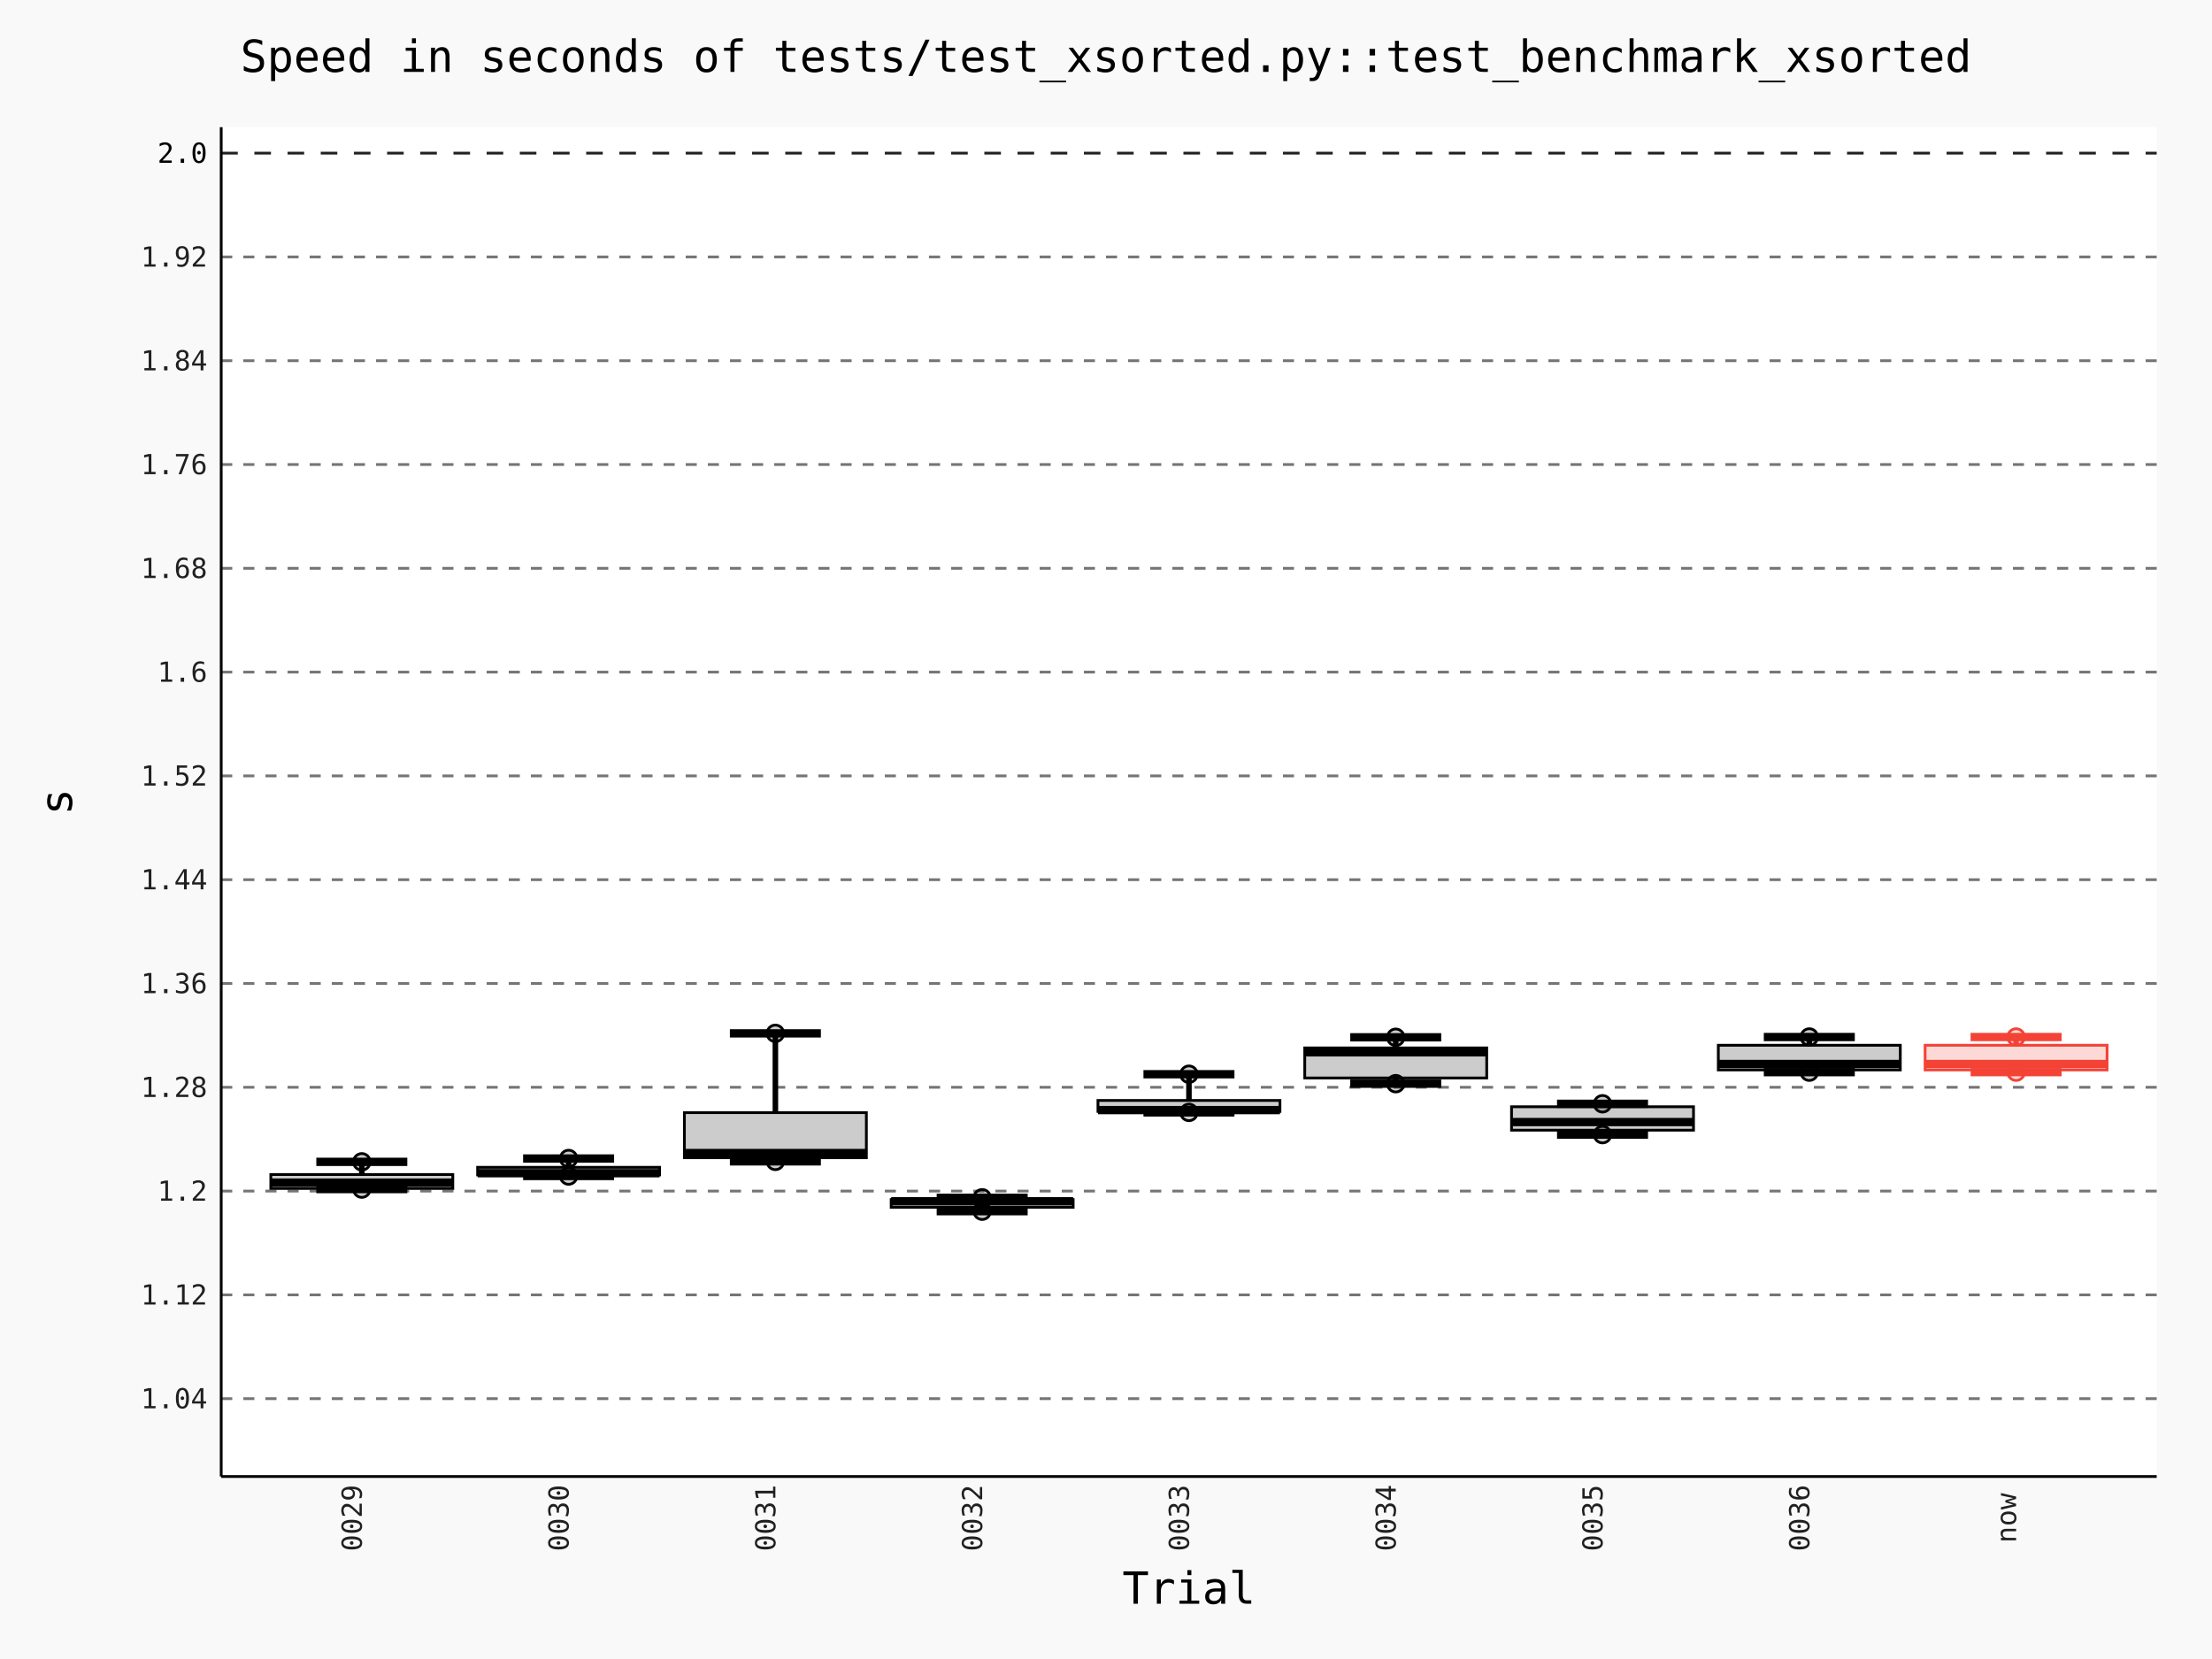
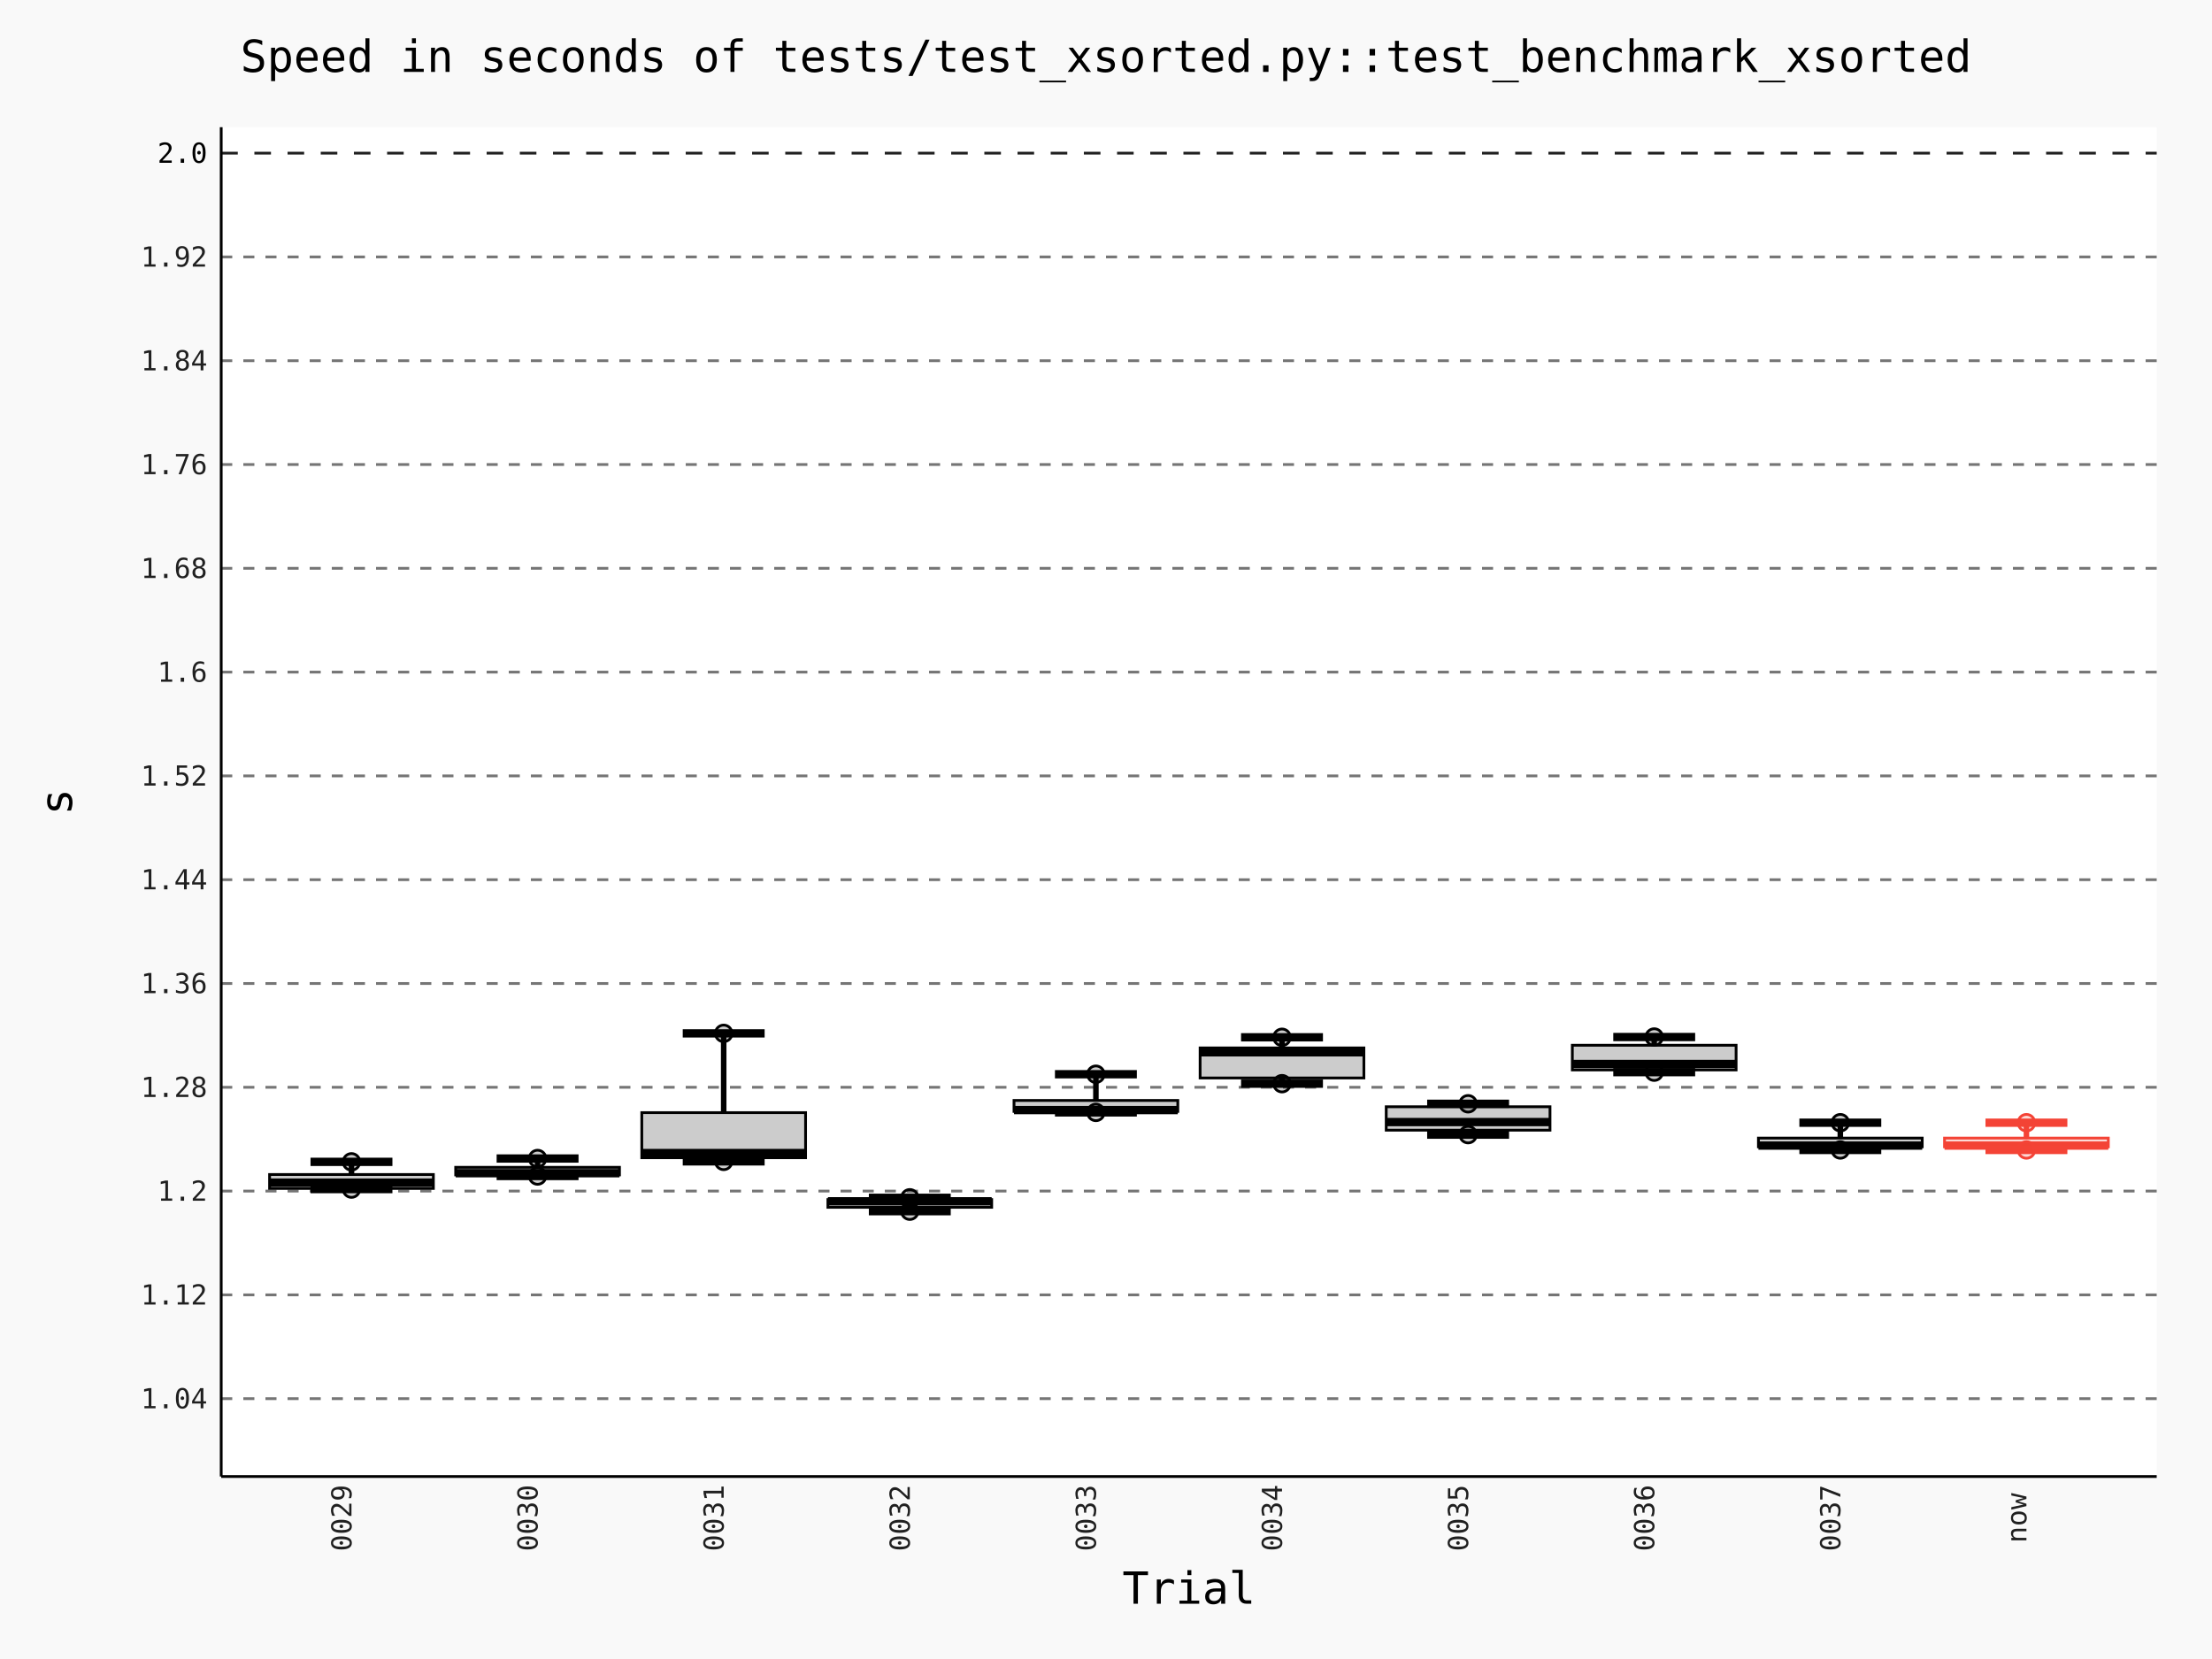
- <svg xmlns="http://www.w3.org/2000/svg" class="pygal-chart" id="chart-a008f20c-3fa6-4df9-9855-e0424ff0e606" viewBox="0 0 800 600">
+ <svg xmlns="http://www.w3.org/2000/svg" class="pygal-chart" id="chart-70114cff-34da-43f8-9dcf-14044523b20e" viewBox="0 0 800 600">
  <defs>
-     <style type="text/css">#chart-a008f20c-3fa6-4df9-9855-e0424ff0e606{-webkit-user-select:none;-webkit-font-smoothing:antialiased;font-family:Consolas,"Deja Vu Sans Mono","Bitstream Vera Sans Mono","Courier New",monospace}#chart-a008f20c-3fa6-4df9-9855-e0424ff0e606 .title{font-family:Consolas,"Deja Vu Sans Mono","Bitstream Vera Sans Mono","Courier New",monospace;font-size:16px}#chart-a008f20c-3fa6-4df9-9855-e0424ff0e606 .legends .legend text{font-family:Consolas,"Deja Vu Sans Mono","Bitstream Vera Sans Mono","Courier New",monospace;font-size:14px}#chart-a008f20c-3fa6-4df9-9855-e0424ff0e606 .axis text{font-family:Consolas,"Deja Vu Sans Mono","Bitstream Vera Sans Mono","Courier New",monospace;font-size:10px}#chart-a008f20c-3fa6-4df9-9855-e0424ff0e606 .axis text.major{font-family:Consolas,"Deja Vu Sans Mono","Bitstream Vera Sans Mono","Courier New",monospace;font-size:10px}#chart-a008f20c-3fa6-4df9-9855-e0424ff0e606 .series text{font-family:Consolas,"Deja Vu Sans Mono","Bitstream Vera Sans Mono","Courier New",monospace;font-size:8px}#chart-a008f20c-3fa6-4df9-9855-e0424ff0e606 .tooltip{font-family:Consolas,"Deja Vu Sans Mono","Bitstream Vera Sans Mono","Courier New",monospace;font-size:14px}#chart-a008f20c-3fa6-4df9-9855-e0424ff0e606 text.no_data{font-family:Consolas,"Deja Vu Sans Mono","Bitstream Vera Sans Mono","Courier New",monospace;font-size:64px}
- #chart-a008f20c-3fa6-4df9-9855-e0424ff0e606{background-color:rgba(249,249,249,1)}#chart-a008f20c-3fa6-4df9-9855-e0424ff0e606 path,#chart-a008f20c-3fa6-4df9-9855-e0424ff0e606 line,#chart-a008f20c-3fa6-4df9-9855-e0424ff0e606 rect,#chart-a008f20c-3fa6-4df9-9855-e0424ff0e606 circle{-webkit-transition:150ms;-moz-transition:150ms;transition:150ms}#chart-a008f20c-3fa6-4df9-9855-e0424ff0e606 .graph &gt; .background{fill:rgba(249,249,249,1)}#chart-a008f20c-3fa6-4df9-9855-e0424ff0e606 .plot &gt; .background{fill:rgba(255,255,255,1)}#chart-a008f20c-3fa6-4df9-9855-e0424ff0e606 .graph{fill:rgba(0,0,0,.87)}#chart-a008f20c-3fa6-4df9-9855-e0424ff0e606 text.no_data{fill:rgba(0,0,0,1)}#chart-a008f20c-3fa6-4df9-9855-e0424ff0e606 .title{fill:rgba(0,0,0,1)}#chart-a008f20c-3fa6-4df9-9855-e0424ff0e606 .legends .legend text{fill:rgba(0,0,0,.87)}#chart-a008f20c-3fa6-4df9-9855-e0424ff0e606 .legends .legend:hover text{fill:rgba(0,0,0,1)}#chart-a008f20c-3fa6-4df9-9855-e0424ff0e606 .axis .line{stroke:rgba(0,0,0,1)}#chart-a008f20c-3fa6-4df9-9855-e0424ff0e606 .axis .guide.line{stroke:rgba(0,0,0,.54)}#chart-a008f20c-3fa6-4df9-9855-e0424ff0e606 .axis .major.line{stroke:rgba(0,0,0,.87)}#chart-a008f20c-3fa6-4df9-9855-e0424ff0e606 .axis text.major{fill:rgba(0,0,0,1)}#chart-a008f20c-3fa6-4df9-9855-e0424ff0e606 .axis.y .guides:hover .guide.line,#chart-a008f20c-3fa6-4df9-9855-e0424ff0e606 .line-graph .axis.x .guides:hover .guide.line,#chart-a008f20c-3fa6-4df9-9855-e0424ff0e606 .stackedline-graph .axis.x .guides:hover .guide.line,#chart-a008f20c-3fa6-4df9-9855-e0424ff0e606 .xy-graph .axis.x .guides:hover .guide.line{stroke:rgba(0,0,0,1)}#chart-a008f20c-3fa6-4df9-9855-e0424ff0e606 .axis .guides:hover text{fill:rgba(0,0,0,1)}#chart-a008f20c-3fa6-4df9-9855-e0424ff0e606 .reactive{fill-opacity:.7}#chart-a008f20c-3fa6-4df9-9855-e0424ff0e606 .reactive.active,#chart-a008f20c-3fa6-4df9-9855-e0424ff0e606 .active .reactive{fill-opacity:.8;stroke-width:4}#chart-a008f20c-3fa6-4df9-9855-e0424ff0e606 .series text{fill:rgba(0,0,0,1)}#chart-a008f20c-3fa6-4df9-9855-e0424ff0e606 .tooltip rect{fill:rgba(255,255,255,1);stroke:rgba(0,0,0,1);-webkit-transition:opacity 150ms;-moz-transition:opacity 150ms;transition:opacity 150ms}#chart-a008f20c-3fa6-4df9-9855-e0424ff0e606 .tooltip .label{fill:rgba(0,0,0,.87)}#chart-a008f20c-3fa6-4df9-9855-e0424ff0e606 .tooltip .label{fill:rgba(0,0,0,.87)}#chart-a008f20c-3fa6-4df9-9855-e0424ff0e606 .tooltip .legend{font-size:.8em;fill:rgba(0,0,0,.54)}#chart-a008f20c-3fa6-4df9-9855-e0424ff0e606 .tooltip .x_label{font-size:.6em;fill:rgba(0,0,0,1)}#chart-a008f20c-3fa6-4df9-9855-e0424ff0e606 .tooltip .value{font-size:1.5em}#chart-a008f20c-3fa6-4df9-9855-e0424ff0e606 .map-element{fill:rgba(0,0,0,.87);stroke:rgba(0,0,0,.54) !important;opacity:.9;stroke-width:3;-webkit-transition:opacity 150ms;-moz-transition:opacity 150ms;transition:opacity 150ms}#chart-a008f20c-3fa6-4df9-9855-e0424ff0e606 .map-element:hover{opacity:1;stroke-width:10}#chart-a008f20c-3fa6-4df9-9855-e0424ff0e606 .color-0,#chart-a008f20c-3fa6-4df9-9855-e0424ff0e606 .color-0 a:visited{stroke:#000000;fill:#000000}#chart-a008f20c-3fa6-4df9-9855-e0424ff0e606 .color-1,#chart-a008f20c-3fa6-4df9-9855-e0424ff0e606 .color-1 a:visited{stroke:#000000;fill:#000000}#chart-a008f20c-3fa6-4df9-9855-e0424ff0e606 .color-2,#chart-a008f20c-3fa6-4df9-9855-e0424ff0e606 .color-2 a:visited{stroke:#000000;fill:#000000}#chart-a008f20c-3fa6-4df9-9855-e0424ff0e606 .color-3,#chart-a008f20c-3fa6-4df9-9855-e0424ff0e606 .color-3 a:visited{stroke:#000000;fill:#000000}#chart-a008f20c-3fa6-4df9-9855-e0424ff0e606 .color-4,#chart-a008f20c-3fa6-4df9-9855-e0424ff0e606 .color-4 a:visited{stroke:#000000;fill:#000000}#chart-a008f20c-3fa6-4df9-9855-e0424ff0e606 .color-5,#chart-a008f20c-3fa6-4df9-9855-e0424ff0e606 .color-5 a:visited{stroke:#000000;fill:#000000}#chart-a008f20c-3fa6-4df9-9855-e0424ff0e606 .color-6,#chart-a008f20c-3fa6-4df9-9855-e0424ff0e606 .color-6 a:visited{stroke:#000000;fill:#000000}#chart-a008f20c-3fa6-4df9-9855-e0424ff0e606 .color-7,#chart-a008f20c-3fa6-4df9-9855-e0424ff0e606 .color-7 a:visited{stroke:#000000;fill:#000000}#chart-a008f20c-3fa6-4df9-9855-e0424ff0e606 .color-8,#chart-a008f20c-3fa6-4df9-9855-e0424ff0e606 .color-8 a:visited{stroke:#F44336;fill:#F44336}#chart-a008f20c-3fa6-4df9-9855-e0424ff0e606 .text-overlay .color-0 text{fill:white}#chart-a008f20c-3fa6-4df9-9855-e0424ff0e606 .text-overlay .color-1 text{fill:white}#chart-a008f20c-3fa6-4df9-9855-e0424ff0e606 .text-overlay .color-2 text{fill:white}#chart-a008f20c-3fa6-4df9-9855-e0424ff0e606 .text-overlay .color-3 text{fill:white}#chart-a008f20c-3fa6-4df9-9855-e0424ff0e606 .text-overlay .color-4 text{fill:white}#chart-a008f20c-3fa6-4df9-9855-e0424ff0e606 .text-overlay .color-5 text{fill:white}#chart-a008f20c-3fa6-4df9-9855-e0424ff0e606 .text-overlay .color-6 text{fill:white}#chart-a008f20c-3fa6-4df9-9855-e0424ff0e606 .text-overlay .color-7 text{fill:white}#chart-a008f20c-3fa6-4df9-9855-e0424ff0e606 .text-overlay .color-8 text{fill:black}
- #chart-a008f20c-3fa6-4df9-9855-e0424ff0e606 text.no_data{text-anchor:middle}#chart-a008f20c-3fa6-4df9-9855-e0424ff0e606 .guide.line{fill-opacity:0}#chart-a008f20c-3fa6-4df9-9855-e0424ff0e606 .centered{text-anchor:middle}#chart-a008f20c-3fa6-4df9-9855-e0424ff0e606 .title{text-anchor:middle}#chart-a008f20c-3fa6-4df9-9855-e0424ff0e606 .legends .legend text{fill-opacity:1}#chart-a008f20c-3fa6-4df9-9855-e0424ff0e606 .axis.x text{text-anchor:middle}#chart-a008f20c-3fa6-4df9-9855-e0424ff0e606 .axis.x:not(.web) text[transform]{text-anchor:start}#chart-a008f20c-3fa6-4df9-9855-e0424ff0e606 .axis.y text{text-anchor:end}#chart-a008f20c-3fa6-4df9-9855-e0424ff0e606 .axis.y2 text{text-anchor:start}#chart-a008f20c-3fa6-4df9-9855-e0424ff0e606 .axis .guide.line{stroke-dasharray:4,4}#chart-a008f20c-3fa6-4df9-9855-e0424ff0e606 .axis .major.guide.line{stroke-dasharray:6,6}#chart-a008f20c-3fa6-4df9-9855-e0424ff0e606 .horizontal .axis.y .guide.line,#chart-a008f20c-3fa6-4df9-9855-e0424ff0e606 .horizontal .axis.y2 .guide.line,#chart-a008f20c-3fa6-4df9-9855-e0424ff0e606 .vertical .axis.x .guide.line{opacity:0}#chart-a008f20c-3fa6-4df9-9855-e0424ff0e606 .horizontal .axis.always_show .guide.line,#chart-a008f20c-3fa6-4df9-9855-e0424ff0e606 .vertical .axis.always_show .guide.line{opacity:1 !important}#chart-a008f20c-3fa6-4df9-9855-e0424ff0e606 .axis.y .guides:hover .guide.line,#chart-a008f20c-3fa6-4df9-9855-e0424ff0e606 .axis.y2 .guides:hover .guide.line,#chart-a008f20c-3fa6-4df9-9855-e0424ff0e606 .axis.x .guides:hover .guide.line{opacity:1}#chart-a008f20c-3fa6-4df9-9855-e0424ff0e606 .axis .guides:hover text{opacity:1}#chart-a008f20c-3fa6-4df9-9855-e0424ff0e606 .nofill{fill:none}#chart-a008f20c-3fa6-4df9-9855-e0424ff0e606 .subtle-fill{fill-opacity:.2}#chart-a008f20c-3fa6-4df9-9855-e0424ff0e606 .dot{stroke-width:1px;fill-opacity:1}#chart-a008f20c-3fa6-4df9-9855-e0424ff0e606 .dot.active{stroke-width:5px}#chart-a008f20c-3fa6-4df9-9855-e0424ff0e606 .dot.negative{fill:transparent}#chart-a008f20c-3fa6-4df9-9855-e0424ff0e606 text,#chart-a008f20c-3fa6-4df9-9855-e0424ff0e606 tspan{stroke:none !important}#chart-a008f20c-3fa6-4df9-9855-e0424ff0e606 .series text.active{opacity:1}#chart-a008f20c-3fa6-4df9-9855-e0424ff0e606 .tooltip rect{fill-opacity:.95;stroke-width:.5}#chart-a008f20c-3fa6-4df9-9855-e0424ff0e606 .tooltip text{fill-opacity:1}
+     <style type="text/css">#chart-70114cff-34da-43f8-9dcf-14044523b20e{-webkit-user-select:none;-webkit-font-smoothing:antialiased;font-family:Consolas,"Deja Vu Sans Mono","Bitstream Vera Sans Mono","Courier New",monospace}#chart-70114cff-34da-43f8-9dcf-14044523b20e .title{font-family:Consolas,"Deja Vu Sans Mono","Bitstream Vera Sans Mono","Courier New",monospace;font-size:16px}#chart-70114cff-34da-43f8-9dcf-14044523b20e .legends .legend text{font-family:Consolas,"Deja Vu Sans Mono","Bitstream Vera Sans Mono","Courier New",monospace;font-size:14px}#chart-70114cff-34da-43f8-9dcf-14044523b20e .axis text{font-family:Consolas,"Deja Vu Sans Mono","Bitstream Vera Sans Mono","Courier New",monospace;font-size:10px}#chart-70114cff-34da-43f8-9dcf-14044523b20e .axis text.major{font-family:Consolas,"Deja Vu Sans Mono","Bitstream Vera Sans Mono","Courier New",monospace;font-size:10px}#chart-70114cff-34da-43f8-9dcf-14044523b20e .series text{font-family:Consolas,"Deja Vu Sans Mono","Bitstream Vera Sans Mono","Courier New",monospace;font-size:8px}#chart-70114cff-34da-43f8-9dcf-14044523b20e .tooltip{font-family:Consolas,"Deja Vu Sans Mono","Bitstream Vera Sans Mono","Courier New",monospace;font-size:14px}#chart-70114cff-34da-43f8-9dcf-14044523b20e text.no_data{font-family:Consolas,"Deja Vu Sans Mono","Bitstream Vera Sans Mono","Courier New",monospace;font-size:64px}
+ #chart-70114cff-34da-43f8-9dcf-14044523b20e{background-color:rgba(249,249,249,1)}#chart-70114cff-34da-43f8-9dcf-14044523b20e path,#chart-70114cff-34da-43f8-9dcf-14044523b20e line,#chart-70114cff-34da-43f8-9dcf-14044523b20e rect,#chart-70114cff-34da-43f8-9dcf-14044523b20e circle{-webkit-transition:150ms;-moz-transition:150ms;transition:150ms}#chart-70114cff-34da-43f8-9dcf-14044523b20e .graph &gt; .background{fill:rgba(249,249,249,1)}#chart-70114cff-34da-43f8-9dcf-14044523b20e .plot &gt; .background{fill:rgba(255,255,255,1)}#chart-70114cff-34da-43f8-9dcf-14044523b20e .graph{fill:rgba(0,0,0,.87)}#chart-70114cff-34da-43f8-9dcf-14044523b20e text.no_data{fill:rgba(0,0,0,1)}#chart-70114cff-34da-43f8-9dcf-14044523b20e .title{fill:rgba(0,0,0,1)}#chart-70114cff-34da-43f8-9dcf-14044523b20e .legends .legend text{fill:rgba(0,0,0,.87)}#chart-70114cff-34da-43f8-9dcf-14044523b20e .legends .legend:hover text{fill:rgba(0,0,0,1)}#chart-70114cff-34da-43f8-9dcf-14044523b20e .axis .line{stroke:rgba(0,0,0,1)}#chart-70114cff-34da-43f8-9dcf-14044523b20e .axis .guide.line{stroke:rgba(0,0,0,.54)}#chart-70114cff-34da-43f8-9dcf-14044523b20e .axis .major.line{stroke:rgba(0,0,0,.87)}#chart-70114cff-34da-43f8-9dcf-14044523b20e .axis text.major{fill:rgba(0,0,0,1)}#chart-70114cff-34da-43f8-9dcf-14044523b20e .axis.y .guides:hover .guide.line,#chart-70114cff-34da-43f8-9dcf-14044523b20e .line-graph .axis.x .guides:hover .guide.line,#chart-70114cff-34da-43f8-9dcf-14044523b20e .stackedline-graph .axis.x .guides:hover .guide.line,#chart-70114cff-34da-43f8-9dcf-14044523b20e .xy-graph .axis.x .guides:hover .guide.line{stroke:rgba(0,0,0,1)}#chart-70114cff-34da-43f8-9dcf-14044523b20e .axis .guides:hover text{fill:rgba(0,0,0,1)}#chart-70114cff-34da-43f8-9dcf-14044523b20e .reactive{fill-opacity:.7}#chart-70114cff-34da-43f8-9dcf-14044523b20e .reactive.active,#chart-70114cff-34da-43f8-9dcf-14044523b20e .active .reactive{fill-opacity:.8;stroke-width:4}#chart-70114cff-34da-43f8-9dcf-14044523b20e .series text{fill:rgba(0,0,0,1)}#chart-70114cff-34da-43f8-9dcf-14044523b20e .tooltip rect{fill:rgba(255,255,255,1);stroke:rgba(0,0,0,1);-webkit-transition:opacity 150ms;-moz-transition:opacity 150ms;transition:opacity 150ms}#chart-70114cff-34da-43f8-9dcf-14044523b20e .tooltip .label{fill:rgba(0,0,0,.87)}#chart-70114cff-34da-43f8-9dcf-14044523b20e .tooltip .label{fill:rgba(0,0,0,.87)}#chart-70114cff-34da-43f8-9dcf-14044523b20e .tooltip .legend{font-size:.8em;fill:rgba(0,0,0,.54)}#chart-70114cff-34da-43f8-9dcf-14044523b20e .tooltip .x_label{font-size:.6em;fill:rgba(0,0,0,1)}#chart-70114cff-34da-43f8-9dcf-14044523b20e .tooltip .value{font-size:1.5em}#chart-70114cff-34da-43f8-9dcf-14044523b20e .map-element{fill:rgba(0,0,0,.87);stroke:rgba(0,0,0,.54) !important;opacity:.9;stroke-width:3;-webkit-transition:opacity 150ms;-moz-transition:opacity 150ms;transition:opacity 150ms}#chart-70114cff-34da-43f8-9dcf-14044523b20e .map-element:hover{opacity:1;stroke-width:10}#chart-70114cff-34da-43f8-9dcf-14044523b20e .color-0,#chart-70114cff-34da-43f8-9dcf-14044523b20e .color-0 a:visited{stroke:#000000;fill:#000000}#chart-70114cff-34da-43f8-9dcf-14044523b20e .color-1,#chart-70114cff-34da-43f8-9dcf-14044523b20e .color-1 a:visited{stroke:#000000;fill:#000000}#chart-70114cff-34da-43f8-9dcf-14044523b20e .color-2,#chart-70114cff-34da-43f8-9dcf-14044523b20e .color-2 a:visited{stroke:#000000;fill:#000000}#chart-70114cff-34da-43f8-9dcf-14044523b20e .color-3,#chart-70114cff-34da-43f8-9dcf-14044523b20e .color-3 a:visited{stroke:#000000;fill:#000000}#chart-70114cff-34da-43f8-9dcf-14044523b20e .color-4,#chart-70114cff-34da-43f8-9dcf-14044523b20e .color-4 a:visited{stroke:#000000;fill:#000000}#chart-70114cff-34da-43f8-9dcf-14044523b20e .color-5,#chart-70114cff-34da-43f8-9dcf-14044523b20e .color-5 a:visited{stroke:#000000;fill:#000000}#chart-70114cff-34da-43f8-9dcf-14044523b20e .color-6,#chart-70114cff-34da-43f8-9dcf-14044523b20e .color-6 a:visited{stroke:#000000;fill:#000000}#chart-70114cff-34da-43f8-9dcf-14044523b20e .color-7,#chart-70114cff-34da-43f8-9dcf-14044523b20e .color-7 a:visited{stroke:#000000;fill:#000000}#chart-70114cff-34da-43f8-9dcf-14044523b20e .color-8,#chart-70114cff-34da-43f8-9dcf-14044523b20e .color-8 a:visited{stroke:#000000;fill:#000000}#chart-70114cff-34da-43f8-9dcf-14044523b20e .color-9,#chart-70114cff-34da-43f8-9dcf-14044523b20e .color-9 a:visited{stroke:#F44336;fill:#F44336}#chart-70114cff-34da-43f8-9dcf-14044523b20e .text-overlay .color-0 text{fill:white}#chart-70114cff-34da-43f8-9dcf-14044523b20e .text-overlay .color-1 text{fill:white}#chart-70114cff-34da-43f8-9dcf-14044523b20e .text-overlay .color-2 text{fill:white}#chart-70114cff-34da-43f8-9dcf-14044523b20e .text-overlay .color-3 text{fill:white}#chart-70114cff-34da-43f8-9dcf-14044523b20e .text-overlay .color-4 text{fill:white}#chart-70114cff-34da-43f8-9dcf-14044523b20e .text-overlay .color-5 text{fill:white}#chart-70114cff-34da-43f8-9dcf-14044523b20e .text-overlay .color-6 text{fill:white}#chart-70114cff-34da-43f8-9dcf-14044523b20e .text-overlay .color-7 text{fill:white}#chart-70114cff-34da-43f8-9dcf-14044523b20e .text-overlay .color-8 text{fill:white}#chart-70114cff-34da-43f8-9dcf-14044523b20e .text-overlay .color-9 text{fill:black}
+ #chart-70114cff-34da-43f8-9dcf-14044523b20e text.no_data{text-anchor:middle}#chart-70114cff-34da-43f8-9dcf-14044523b20e .guide.line{fill-opacity:0}#chart-70114cff-34da-43f8-9dcf-14044523b20e .centered{text-anchor:middle}#chart-70114cff-34da-43f8-9dcf-14044523b20e .title{text-anchor:middle}#chart-70114cff-34da-43f8-9dcf-14044523b20e .legends .legend text{fill-opacity:1}#chart-70114cff-34da-43f8-9dcf-14044523b20e .axis.x text{text-anchor:middle}#chart-70114cff-34da-43f8-9dcf-14044523b20e .axis.x:not(.web) text[transform]{text-anchor:start}#chart-70114cff-34da-43f8-9dcf-14044523b20e .axis.y text{text-anchor:end}#chart-70114cff-34da-43f8-9dcf-14044523b20e .axis.y2 text{text-anchor:start}#chart-70114cff-34da-43f8-9dcf-14044523b20e .axis .guide.line{stroke-dasharray:4,4}#chart-70114cff-34da-43f8-9dcf-14044523b20e .axis .major.guide.line{stroke-dasharray:6,6}#chart-70114cff-34da-43f8-9dcf-14044523b20e .horizontal .axis.y .guide.line,#chart-70114cff-34da-43f8-9dcf-14044523b20e .horizontal .axis.y2 .guide.line,#chart-70114cff-34da-43f8-9dcf-14044523b20e .vertical .axis.x .guide.line{opacity:0}#chart-70114cff-34da-43f8-9dcf-14044523b20e .horizontal .axis.always_show .guide.line,#chart-70114cff-34da-43f8-9dcf-14044523b20e .vertical .axis.always_show .guide.line{opacity:1 !important}#chart-70114cff-34da-43f8-9dcf-14044523b20e .axis.y .guides:hover .guide.line,#chart-70114cff-34da-43f8-9dcf-14044523b20e .axis.y2 .guides:hover .guide.line,#chart-70114cff-34da-43f8-9dcf-14044523b20e .axis.x .guides:hover .guide.line{opacity:1}#chart-70114cff-34da-43f8-9dcf-14044523b20e .axis .guides:hover text{opacity:1}#chart-70114cff-34da-43f8-9dcf-14044523b20e .nofill{fill:none}#chart-70114cff-34da-43f8-9dcf-14044523b20e .subtle-fill{fill-opacity:.2}#chart-70114cff-34da-43f8-9dcf-14044523b20e .dot{stroke-width:1px;fill-opacity:1}#chart-70114cff-34da-43f8-9dcf-14044523b20e .dot.active{stroke-width:5px}#chart-70114cff-34da-43f8-9dcf-14044523b20e .dot.negative{fill:transparent}#chart-70114cff-34da-43f8-9dcf-14044523b20e text,#chart-70114cff-34da-43f8-9dcf-14044523b20e tspan{stroke:none !important}#chart-70114cff-34da-43f8-9dcf-14044523b20e .series text.active{opacity:1}#chart-70114cff-34da-43f8-9dcf-14044523b20e .tooltip rect{fill-opacity:.95;stroke-width:.5}#chart-70114cff-34da-43f8-9dcf-14044523b20e .tooltip text{fill-opacity:1}
.axis.x text{text-anchor:middle !important}.tooltip .value{font-size:1em !important}</style>
  </defs>
  <g class="graph plot-graph vertical">
    <rect class="background" height="600" width="800" x="0" y="0" />
    <g class="plot" transform="translate(80, 46)">
      <rect class="background" height="488" width="700.0" x="0" y="0" />
      <g class="axis y">
        <path class="line" d="M0 488 h700" />
        <g class="guides">
          <path class="guide line" d="M0 459.846 h700" />
          <text class="" x="-5" y="463.346">1.04</text>
        </g>
        <g class="guides">
          <path class="guide line" d="M0 422.308 h700" />
          <text class="" x="-5" y="425.808">1.12</text>
        </g>
        <g class="guides">
          <path class="guide line" d="M0 384.769 h700" />
          <text class="" x="-5" y="388.269">1.2</text>
        </g>
        <g class="guides">
          <path class="guide line" d="M0 347.231 h700" />
          <text class="" x="-5" y="350.731">1.28</text>
        </g>
        <g class="guides">
          <path class="guide line" d="M0 309.692 h700" />
          <text class="" x="-5" y="313.192">1.36</text>
        </g>
        <g class="guides">
          <path class="guide line" d="M0 272.154 h700" />
          <text class="" x="-5" y="275.654">1.44</text>
        </g>
        <g class="guides">
          <path class="guide line" d="M0 234.615 h700" />
          <text class="" x="-5" y="238.115">1.52</text>
        </g>
        <g class="guides">
          <path class="guide line" d="M0 197.077 h700" />
          <text class="" x="-5" y="200.577">1.6</text>
        </g>
        <g class="guides">
          <path class="guide line" d="M0 159.538 h700" />
          <text class="" x="-5" y="163.038">1.68</text>
        </g>
        <g class="guides">
          <path class="guide line" d="M0 122 h700" />
          <text class="" x="-5" y="125.5">1.76</text>
        </g>
        <g class="guides">
          <path class="guide line" d="M0 84.462 h700" />
          <text class="" x="-5" y="87.962">1.84</text>
        </g>
        <g class="guides">
          <path class="guide line" d="M0 46.923 h700" />
          <text class="" x="-5" y="50.423">1.92</text>
        </g>
        <g class="guides">
          <path class="major guide line" d="M0 9.385 h700" />
          <text class="major" x="-5" y="12.885">2.0</text>
        </g>
      </g>
      <g class="axis x">
        <path class="line" d="M0 0 v488" />
        <g class="guides">
-           <path class="guide line" d="M50.855 0 v488" />
-           <text class="" transform="rotate(-90 50.8547 503)" x="50.855" y="503.0">0029</text>
-         </g>
-         <g class="guides">
-           <path class="guide line" d="M125.641 0 v488" />
-           <text class="" transform="rotate(-90 125.641 503)" x="125.641" y="503.0">0030</text>
-         </g>
-         <g class="guides">
-           <path class="guide line" d="M200.427 0 v488" />
-           <text class="" transform="rotate(-90 200.4273 503)" x="200.427" y="503.0">0031</text>
-         </g>
-         <g class="guides">
-           <path class="guide line" d="M275.214 0 v488" />
-           <text class="" transform="rotate(-90 275.2137 503)" x="275.214" y="503.0">0032</text>
-         </g>
-         <g class="guides">
-           <path class="guide line" d="M350 0 v488" />
-           <text class="" transform="rotate(-90 350 503)" x="350.0" y="503.0">0033</text>
-         </g>
-         <g class="guides">
-           <path class="guide line" d="M424.786 0 v488" />
-           <text class="" transform="rotate(-90 424.7863 503)" x="424.786" y="503.0">0034</text>
-         </g>
-         <g class="guides">
-           <path class="guide line" d="M499.573 0 v488" />
-           <text class="" transform="rotate(-90 499.5727 503)" x="499.573" y="503.0">0035</text>
-         </g>
-         <g class="guides">
-           <path class="guide line" d="M574.359 0 v488" />
-           <text class="" transform="rotate(-90 574.359 503)" x="574.359" y="503.0">0036</text>
-         </g>
-         <g class="guides">
-           <path class="guide line" d="M649.145 0 v488" />
-           <text class="" transform="rotate(-90 649.1453 503)" x="649.145" y="503.0">now</text>
+           <path class="guide line" d="M47.115 0 v488" />
+           <text class="" transform="rotate(-90 47.11539 503)" x="47.115" y="503.0">0029</text>
+         </g>
+         <g class="guides">
+           <path class="guide line" d="M114.423 0 v488" />
+           <text class="" transform="rotate(-90 114.4231 503)" x="114.423" y="503.0">0030</text>
+         </g>
+         <g class="guides">
+           <path class="guide line" d="M181.731 0 v488" />
+           <text class="" transform="rotate(-90 181.7308 503)" x="181.731" y="503.0">0031</text>
+         </g>
+         <g class="guides">
+           <path class="guide line" d="M249.038 0 v488" />
+           <text class="" transform="rotate(-90 249.0385 503)" x="249.038" y="503.0">0032</text>
+         </g>
+         <g class="guides">
+           <path class="guide line" d="M316.346 0 v488" />
+           <text class="" transform="rotate(-90 316.3462 503)" x="316.346" y="503.0">0033</text>
+         </g>
+         <g class="guides">
+           <path class="guide line" d="M383.654 0 v488" />
+           <text class="" transform="rotate(-90 383.6538 503)" x="383.654" y="503.0">0034</text>
+         </g>
+         <g class="guides">
+           <path class="guide line" d="M450.962 0 v488" />
+           <text class="" transform="rotate(-90 450.9615 503)" x="450.962" y="503.0">0035</text>
+         </g>
+         <g class="guides">
+           <path class="guide line" d="M518.269 0 v488" />
+           <text class="" transform="rotate(-90 518.2692 503)" x="518.269" y="503.0">0036</text>
+         </g>
+         <g class="guides">
+           <path class="guide line" d="M585.577 0 v488" />
+           <text class="" transform="rotate(-90 585.5769 503)" x="585.577" y="503.0">0037</text>
+         </g>
+         <g class="guides">
+           <path class="guide line" d="M652.885 0 v488" />
+           <text class="" transform="rotate(-90 652.8846 503)" x="652.885" y="503.0">now</text>
        </g>
      </g>
      <g class="series serie-0 color-0">
        <g class="boxes">
          <g class="box">
-             <path class="reactive tooltip-trigger" d="M34.402 384.045 L67.308 384.045" stroke-width="3" />
-             <path class="reactive tooltip-trigger" d="M17.949 381.714 L83.761 381.714" stroke-width="3" />
-             <path class="reactive tooltip-trigger" d="M34.402 374.2 L67.308 374.2" stroke-width="3" />
-             <path class="reactive tooltip-trigger" d="M50.855 384.045 L50.855 383.818" stroke-width="2" />
-             <path class="reactive tooltip-trigger" d="M50.855 374.2 L50.855 378.781" stroke-width="2" />
-             <rect class="subtle-fill reactive tooltip-trigger" height="5.037" width="65.812" x="17.949" y="378.781" />
-             <circle class="subtle-fill reactive tooltip-trigger" cx="50.855" cy="384.045" r="3" />
-             <circle class="subtle-fill reactive tooltip-trigger" cx="50.855" cy="374.2" r="3" />
+             <path class="reactive tooltip-trigger" d="M32.308 384.045 L61.923 384.045" stroke-width="3" />
+             <path class="reactive tooltip-trigger" d="M17.5 381.714 L76.731 381.714" stroke-width="3" />
+             <path class="reactive tooltip-trigger" d="M32.308 374.2 L61.923 374.2" stroke-width="3" />
+             <path class="reactive tooltip-trigger" d="M47.115 384.045 L47.115 383.818" stroke-width="2" />
+             <path class="reactive tooltip-trigger" d="M47.115 374.2 L47.115 378.781" stroke-width="2" />
+             <rect class="subtle-fill reactive tooltip-trigger" height="5.037" width="59.231" x="17.5" y="378.781" />
+             <circle class="subtle-fill reactive tooltip-trigger" cx="47.115" cy="384.045" r="3" />
+             <circle class="subtle-fill reactive tooltip-trigger" cx="47.115" cy="374.2" r="3" />
          </g>
        </g>
      </g>
      <g class="series serie-1 color-1">
        <g class="boxes">
          <g class="box">
-             <path class="reactive tooltip-trigger" d="M109.188 379.316 L142.094 379.316" stroke-width="3" />
-             <path class="reactive tooltip-trigger" d="M92.735 378.308 L158.547 378.308" stroke-width="3" />
-             <path class="reactive tooltip-trigger" d="M109.188 372.993 L142.094 372.993" stroke-width="3" />
-             <path class="reactive tooltip-trigger" d="M125.641 379.316 L125.641 378.92" stroke-width="2" />
-             <path class="reactive tooltip-trigger" d="M125.641 372.993 L125.641 376.175" stroke-width="2" />
-             <rect class="subtle-fill reactive tooltip-trigger" height="2.745" width="65.812" x="92.735" y="376.175" />
-             <circle class="subtle-fill reactive tooltip-trigger" cx="125.641" cy="379.316" r="3" />
-             <circle class="subtle-fill reactive tooltip-trigger" cx="125.641" cy="372.993" r="3" />
+             <path class="reactive tooltip-trigger" d="M99.615 379.316 L129.231 379.316" stroke-width="3" />
+             <path class="reactive tooltip-trigger" d="M84.808 378.308 L144.038 378.308" stroke-width="3" />
+             <path class="reactive tooltip-trigger" d="M99.615 372.993 L129.231 372.993" stroke-width="3" />
+             <path class="reactive tooltip-trigger" d="M114.423 379.316 L114.423 378.92" stroke-width="2" />
+             <path class="reactive tooltip-trigger" d="M114.423 372.993 L114.423 376.175" stroke-width="2" />
+             <rect class="subtle-fill reactive tooltip-trigger" height="2.745" width="59.231" x="84.808" y="376.175" />
+             <circle class="subtle-fill reactive tooltip-trigger" cx="114.423" cy="379.316" r="3" />
+             <circle class="subtle-fill reactive tooltip-trigger" cx="114.423" cy="372.993" r="3" />
          </g>
        </g>
      </g>
      <g class="series serie-2 color-2">
        <g class="boxes">
          <g class="box">
-             <path class="reactive tooltip-trigger" d="M183.974 374.024 L216.88 374.024" stroke-width="3" />
-             <path class="reactive tooltip-trigger" d="M167.521 371.01 L233.333 371.01" stroke-width="3" />
-             <path class="reactive tooltip-trigger" d="M183.974 327.732 L216.88 327.732" stroke-width="3" />
-             <path class="reactive tooltip-trigger" d="M200.427 374.024 L200.427 372.712" stroke-width="2" />
-             <path class="reactive tooltip-trigger" d="M200.427 327.732 L200.427 356.401" stroke-width="2" />
-             <rect class="subtle-fill reactive tooltip-trigger" height="16.311" width="65.812" x="167.521" y="356.401" />
-             <circle class="subtle-fill reactive tooltip-trigger" cx="200.427" cy="374.024" r="3" />
-             <circle class="subtle-fill reactive tooltip-trigger" cx="200.427" cy="327.732" r="3" />
+             <path class="reactive tooltip-trigger" d="M166.923 374.024 L196.538 374.024" stroke-width="3" />
+             <path class="reactive tooltip-trigger" d="M152.115 371.01 L211.346 371.01" stroke-width="3" />
+             <path class="reactive tooltip-trigger" d="M166.923 327.732 L196.538 327.732" stroke-width="3" />
+             <path class="reactive tooltip-trigger" d="M181.731 374.024 L181.731 372.712" stroke-width="2" />
+             <path class="reactive tooltip-trigger" d="M181.731 327.732 L181.731 356.401" stroke-width="2" />
+             <rect class="subtle-fill reactive tooltip-trigger" height="16.311" width="59.231" x="152.115" y="356.401" />
+             <circle class="subtle-fill reactive tooltip-trigger" cx="181.731" cy="374.024" r="3" />
+             <circle class="subtle-fill reactive tooltip-trigger" cx="181.731" cy="327.732" r="3" />
          </g>
        </g>
      </g>
      <g class="series serie-3 color-3">
        <g class="boxes">
          <g class="box">
-             <path class="reactive tooltip-trigger" d="M258.761 392.041 L291.667 392.041" stroke-width="3" />
-             <path class="reactive tooltip-trigger" d="M242.308 388.461 L308.12 388.461" stroke-width="3" />
-             <path class="reactive tooltip-trigger" d="M258.761 387.202 L291.667 387.202" stroke-width="3" />
-             <path class="reactive tooltip-trigger" d="M275.214 392.041 L275.214 390.64" stroke-width="2" />
-             <path class="reactive tooltip-trigger" d="M275.214 387.202 L275.214 387.844" stroke-width="2" />
-             <rect class="subtle-fill reactive tooltip-trigger" height="2.796" width="65.812" x="242.308" y="387.844" />
-             <circle class="subtle-fill reactive tooltip-trigger" cx="275.214" cy="392.041" r="3" />
-             <circle class="subtle-fill reactive tooltip-trigger" cx="275.214" cy="387.202" r="3" />
+             <path class="reactive tooltip-trigger" d="M234.231 392.041 L263.846 392.041" stroke-width="3" />
+             <path class="reactive tooltip-trigger" d="M219.423 388.461 L278.654 388.461" stroke-width="3" />
+             <path class="reactive tooltip-trigger" d="M234.231 387.202 L263.846 387.202" stroke-width="3" />
+             <path class="reactive tooltip-trigger" d="M249.038 392.041 L249.038 390.64" stroke-width="2" />
+             <path class="reactive tooltip-trigger" d="M249.038 387.202 L249.038 387.844" stroke-width="2" />
+             <rect class="subtle-fill reactive tooltip-trigger" height="2.796" width="59.231" x="219.423" y="387.844" />
+             <circle class="subtle-fill reactive tooltip-trigger" cx="249.038" cy="392.041" r="3" />
+             <circle class="subtle-fill reactive tooltip-trigger" cx="249.038" cy="387.202" r="3" />
          </g>
        </g>
      </g>
      <g class="series serie-4 color-4">
        <g class="boxes">
          <g class="box">
-             <path class="reactive tooltip-trigger" d="M333.547 356.314 L366.453 356.314" stroke-width="3" />
-             <path class="reactive tooltip-trigger" d="M317.094 355.48 L382.906 355.48" stroke-width="3" />
-             <path class="reactive tooltip-trigger" d="M333.547 342.511 L366.453 342.511" stroke-width="3" />
-             <path class="reactive tooltip-trigger" d="M350 356.314 L350 355.963" stroke-width="2" />
-             <path class="reactive tooltip-trigger" d="M350 342.511 L350 351.995" stroke-width="2" />
-             <rect class="subtle-fill reactive tooltip-trigger" height="3.968" width="65.812" x="317.094" y="351.995" />
-             <circle class="subtle-fill reactive tooltip-trigger" cx="350.0" cy="356.314" r="3" />
-             <circle class="subtle-fill reactive tooltip-trigger" cx="350.0" cy="342.511" r="3" />
+             <path class="reactive tooltip-trigger" d="M301.538 356.314 L331.154 356.314" stroke-width="3" />
+             <path class="reactive tooltip-trigger" d="M286.731 355.48 L345.962 355.48" stroke-width="3" />
+             <path class="reactive tooltip-trigger" d="M301.538 342.511 L331.154 342.511" stroke-width="3" />
+             <path class="reactive tooltip-trigger" d="M316.346 356.314 L316.346 355.963" stroke-width="2" />
+             <path class="reactive tooltip-trigger" d="M316.346 342.511 L316.346 351.995" stroke-width="2" />
+             <rect class="subtle-fill reactive tooltip-trigger" height="3.968" width="59.231" x="286.731" y="351.995" />
+             <circle class="subtle-fill reactive tooltip-trigger" cx="316.346" cy="356.314" r="3" />
+             <circle class="subtle-fill reactive tooltip-trigger" cx="316.346" cy="342.511" r="3" />
          </g>
        </g>
      </g>
      <g class="series serie-5 color-5">
        <g class="boxes">
          <g class="box">
-             <path class="reactive tooltip-trigger" d="M408.333 345.925 L441.239 345.925" stroke-width="3" />
-             <path class="reactive tooltip-trigger" d="M391.88 334.585 L457.692 334.585" stroke-width="3" />
-             <path class="reactive tooltip-trigger" d="M408.333 329.152 L441.239 329.152" stroke-width="3" />
-             <path class="reactive tooltip-trigger" d="M424.786 345.925 L424.786 343.864" stroke-width="2" />
-             <path class="reactive tooltip-trigger" d="M424.786 329.152 L424.786 332.995" stroke-width="2" />
-             <rect class="subtle-fill reactive tooltip-trigger" height="10.869" width="65.812" x="391.88" y="332.995" />
-             <circle class="subtle-fill reactive tooltip-trigger" cx="424.786" cy="345.925" r="3" />
-             <circle class="subtle-fill reactive tooltip-trigger" cx="424.786" cy="329.152" r="3" />
+             <path class="reactive tooltip-trigger" d="M368.846 345.925 L398.462 345.925" stroke-width="3" />
+             <path class="reactive tooltip-trigger" d="M354.038 334.585 L413.269 334.585" stroke-width="3" />
+             <path class="reactive tooltip-trigger" d="M368.846 329.152 L398.462 329.152" stroke-width="3" />
+             <path class="reactive tooltip-trigger" d="M383.654 345.925 L383.654 343.864" stroke-width="2" />
+             <path class="reactive tooltip-trigger" d="M383.654 329.152 L383.654 332.995" stroke-width="2" />
+             <rect class="subtle-fill reactive tooltip-trigger" height="10.869" width="59.231" x="354.038" y="332.995" />
+             <circle class="subtle-fill reactive tooltip-trigger" cx="383.654" cy="345.925" r="3" />
+             <circle class="subtle-fill reactive tooltip-trigger" cx="383.654" cy="329.152" r="3" />
          </g>
        </g>
      </g>
      <g class="series serie-6 color-6">
        <g class="boxes">
          <g class="box">
-             <path class="reactive tooltip-trigger" d="M483.12 364.354 L516.026 364.354" stroke-width="3" />
-             <path class="reactive tooltip-trigger" d="M466.667 359.809 L532.479 359.809" stroke-width="3" />
-             <path class="reactive tooltip-trigger" d="M483.12 353.2 L516.026 353.2" stroke-width="3" />
-             <path class="reactive tooltip-trigger" d="M499.573 364.354 L499.573 362.743" stroke-width="2" />
-             <path class="reactive tooltip-trigger" d="M499.573 353.2 L499.573 354.273" stroke-width="2" />
-             <rect class="subtle-fill reactive tooltip-trigger" height="8.47" width="65.812" x="466.667" y="354.273" />
-             <circle class="subtle-fill reactive tooltip-trigger" cx="499.573" cy="364.354" r="3" />
-             <circle class="subtle-fill reactive tooltip-trigger" cx="499.573" cy="353.2" r="3" />
+             <path class="reactive tooltip-trigger" d="M436.154 364.354 L465.769 364.354" stroke-width="3" />
+             <path class="reactive tooltip-trigger" d="M421.346 359.809 L480.577 359.809" stroke-width="3" />
+             <path class="reactive tooltip-trigger" d="M436.154 353.2 L465.769 353.2" stroke-width="3" />
+             <path class="reactive tooltip-trigger" d="M450.962 364.354 L450.962 362.743" stroke-width="2" />
+             <path class="reactive tooltip-trigger" d="M450.962 353.2 L450.962 354.273" stroke-width="2" />
+             <rect class="subtle-fill reactive tooltip-trigger" height="8.47" width="59.231" x="421.346" y="354.273" />
+             <circle class="subtle-fill reactive tooltip-trigger" cx="450.962" cy="364.354" r="3" />
+             <circle class="subtle-fill reactive tooltip-trigger" cx="450.962" cy="353.2" r="3" />
          </g>
        </g>
      </g>
      <g class="series serie-7 color-7">
        <g class="boxes">
          <g class="box">
-             <path class="reactive tooltip-trigger" d="M557.906 341.761 L590.812 341.761" stroke-width="3" />
-             <path class="reactive tooltip-trigger" d="M541.453 338.803 L607.265 338.803" stroke-width="3" />
-             <path class="reactive tooltip-trigger" d="M557.906 329.057 L590.812 329.057" stroke-width="3" />
-             <path class="reactive tooltip-trigger" d="M574.359 341.761 L574.359 340.96" stroke-width="2" />
-             <path class="reactive tooltip-trigger" d="M574.359 329.057 L574.359 332.031" stroke-width="2" />
-             <rect class="subtle-fill reactive tooltip-trigger" height="8.928" width="65.812" x="541.453" y="332.031" />
-             <circle class="subtle-fill reactive tooltip-trigger" cx="574.359" cy="341.761" r="3" />
-             <circle class="subtle-fill reactive tooltip-trigger" cx="574.359" cy="329.057" r="3" />
+             <path class="reactive tooltip-trigger" d="M503.462 341.761 L533.077 341.761" stroke-width="3" />
+             <path class="reactive tooltip-trigger" d="M488.654 338.803 L547.885 338.803" stroke-width="3" />
+             <path class="reactive tooltip-trigger" d="M503.462 329.057 L533.077 329.057" stroke-width="3" />
+             <path class="reactive tooltip-trigger" d="M518.269 341.761 L518.269 340.96" stroke-width="2" />
+             <path class="reactive tooltip-trigger" d="M518.269 329.057 L518.269 332.031" stroke-width="2" />
+             <rect class="subtle-fill reactive tooltip-trigger" height="8.928" width="59.231" x="488.654" y="332.031" />
+             <circle class="subtle-fill reactive tooltip-trigger" cx="518.269" cy="341.761" r="3" />
+             <circle class="subtle-fill reactive tooltip-trigger" cx="518.269" cy="329.057" r="3" />
          </g>
        </g>
      </g>
      <g class="series serie-8 color-8">
        <g class="boxes">
          <g class="box">
-             <path class="reactive tooltip-trigger" d="M632.692 341.761 L665.598 341.761" stroke-width="3" />
-             <path class="reactive tooltip-trigger" d="M616.239 338.803 L682.051 338.803" stroke-width="3" />
-             <path class="reactive tooltip-trigger" d="M632.692 329.057 L665.598 329.057" stroke-width="3" />
-             <path class="reactive tooltip-trigger" d="M649.145 341.761 L649.145 340.96" stroke-width="2" />
-             <path class="reactive tooltip-trigger" d="M649.145 329.057 L649.145 332.031" stroke-width="2" />
-             <rect class="subtle-fill reactive tooltip-trigger" height="8.928" width="65.812" x="616.239" y="332.031" />
-             <circle class="subtle-fill reactive tooltip-trigger" cx="649.145" cy="341.761" r="3" />
-             <circle class="subtle-fill reactive tooltip-trigger" cx="649.145" cy="329.057" r="3" />
+             <path class="reactive tooltip-trigger" d="M570.769 369.898 L600.385 369.898" stroke-width="3" />
+             <path class="reactive tooltip-trigger" d="M555.962 368.32 L615.192 368.32" stroke-width="3" />
+             <path class="reactive tooltip-trigger" d="M570.769 360.044 L600.385 360.044" stroke-width="3" />
+             <path class="reactive tooltip-trigger" d="M585.577 369.898 L585.577 368.757" stroke-width="2" />
+             <path class="reactive tooltip-trigger" d="M585.577 360.044 L585.577 365.607" stroke-width="2" />
+             <rect class="subtle-fill reactive tooltip-trigger" height="3.15" width="59.231" x="555.962" y="365.607" />
+             <circle class="subtle-fill reactive tooltip-trigger" cx="585.577" cy="369.898" r="3" />
+             <circle class="subtle-fill reactive tooltip-trigger" cx="585.577" cy="360.044" r="3" />
+           </g>
+         </g>
+       </g>
+       <g class="series serie-9 color-9">
+         <g class="boxes">
+           <g class="box">
+             <path class="reactive tooltip-trigger" d="M638.077 369.898 L667.692 369.898" stroke-width="3" />
+             <path class="reactive tooltip-trigger" d="M623.269 368.32 L682.5 368.32" stroke-width="3" />
+             <path class="reactive tooltip-trigger" d="M638.077 360.044 L667.692 360.044" stroke-width="3" />
+             <path class="reactive tooltip-trigger" d="M652.885 369.898 L652.885 368.757" stroke-width="2" />
+             <path class="reactive tooltip-trigger" d="M652.885 360.044 L652.885 365.607" stroke-width="2" />
+             <rect class="subtle-fill reactive tooltip-trigger" height="3.15" width="59.231" x="623.269" y="365.607" />
+             <circle class="subtle-fill reactive tooltip-trigger" cx="652.885" cy="369.898" r="3" />
+             <circle class="subtle-fill reactive tooltip-trigger" cx="652.885" cy="360.044" r="3" />
          </g>
        </g>
      </g>
    </g>
    <g class="titles">
      <text class="title plot_title" x="400.0" y="26">Speed in seconds of tests/test_xsorted.py::test_benchmark_xsorted</text>
      <text class="title" x="430.0" y="580">Trial</text>
      <text class="title" transform="rotate(-90 0 290)" x="0" y="316.0">s</text>
    </g>
    <g class="plot overlay" transform="translate(80, 46)">
      <g class="series serie-0 color-0" />
      <g class="series serie-1 color-1" />
      <g class="series serie-2 color-2" />
      <g class="series serie-3 color-3" />
      <g class="series serie-4 color-4" />
      <g class="series serie-5 color-5" />
      <g class="series serie-6 color-6" />
      <g class="series serie-7 color-7" />
      <g class="series serie-8 color-8" />
+       <g class="series serie-9 color-9" />
    </g>
    <g class="plot text-overlay" transform="translate(80, 46)">
      <g class="series serie-0 color-0" />
      <g class="series serie-1 color-1" />
      <g class="series serie-2 color-2" />
      <g class="series serie-3 color-3" />
      <g class="series serie-4 color-4" />
      <g class="series serie-5 color-5" />
      <g class="series serie-6 color-6" />
      <g class="series serie-7 color-7" />
      <g class="series serie-8 color-8" />
+       <g class="series serie-9 color-9" />
    </g>
    <g class="plot tooltip-overlay" transform="translate(80, 46)">
      <g class="tooltip" style="opacity: 0" transform="translate(0 0)">
        <rect class="tooltip-box" height="0" rx="0" ry="0" width="0" />
        <g class="text" />
      </g>
    </g>
  </g>
</svg>
